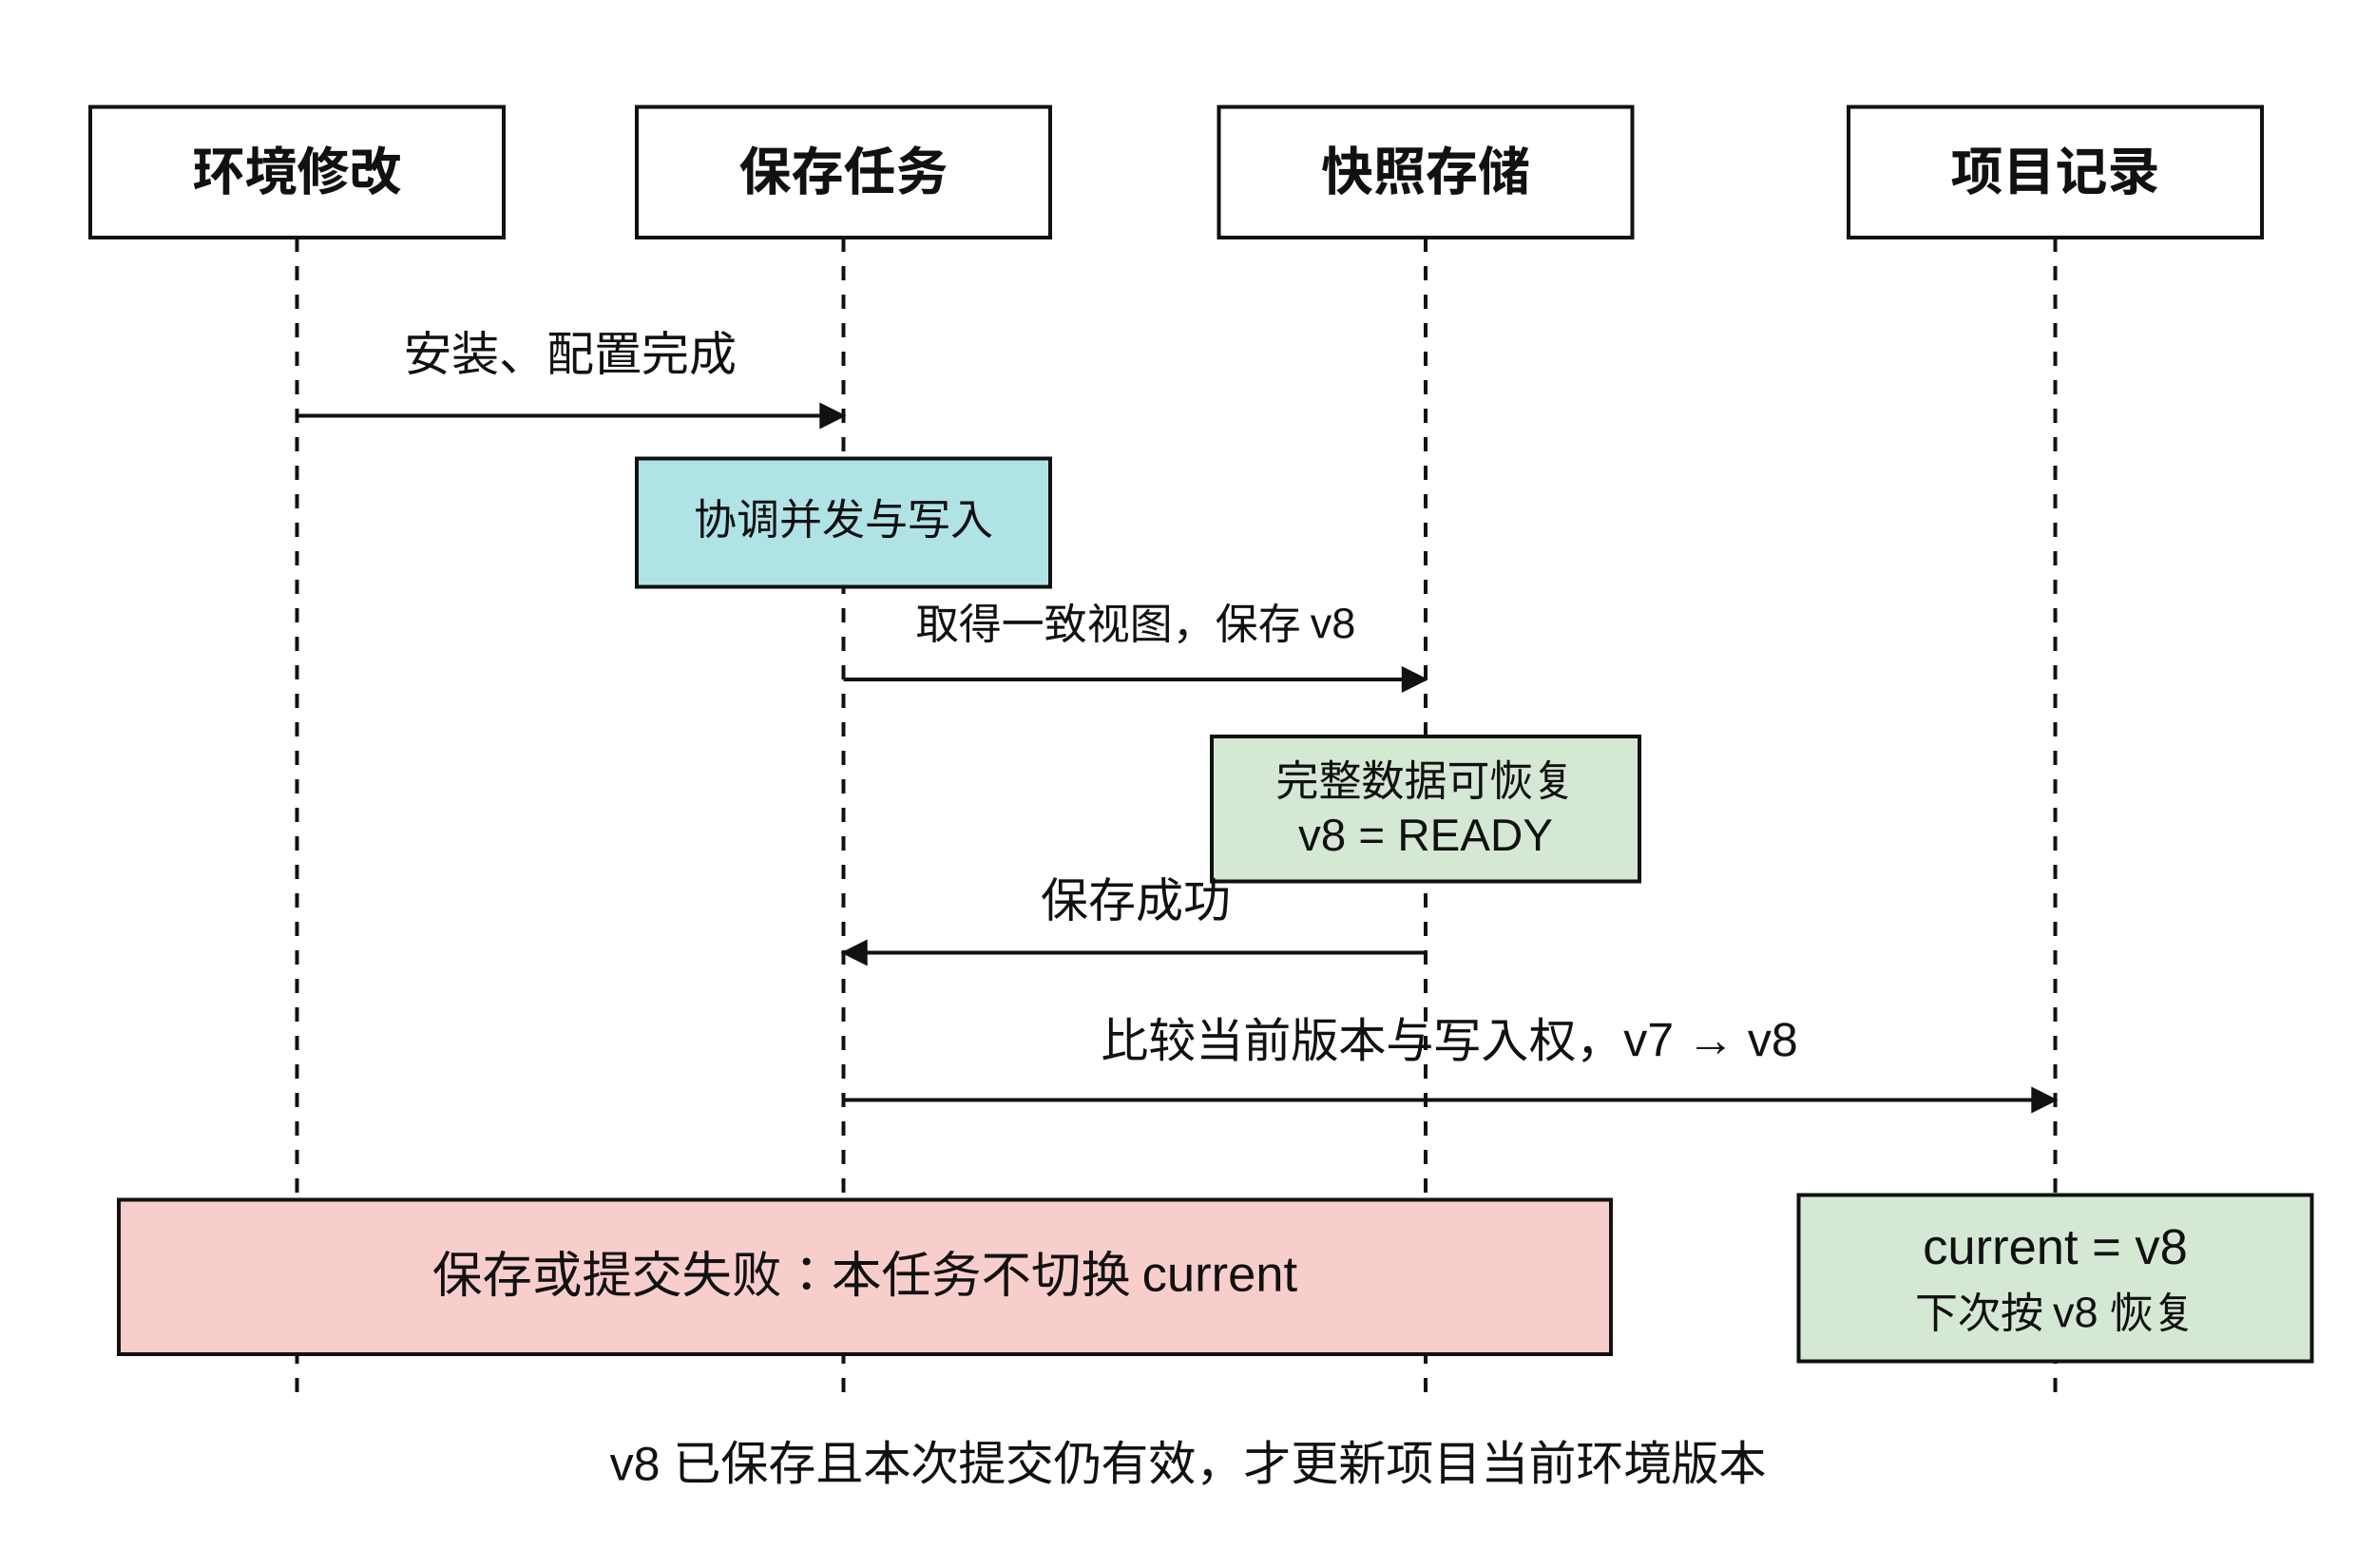
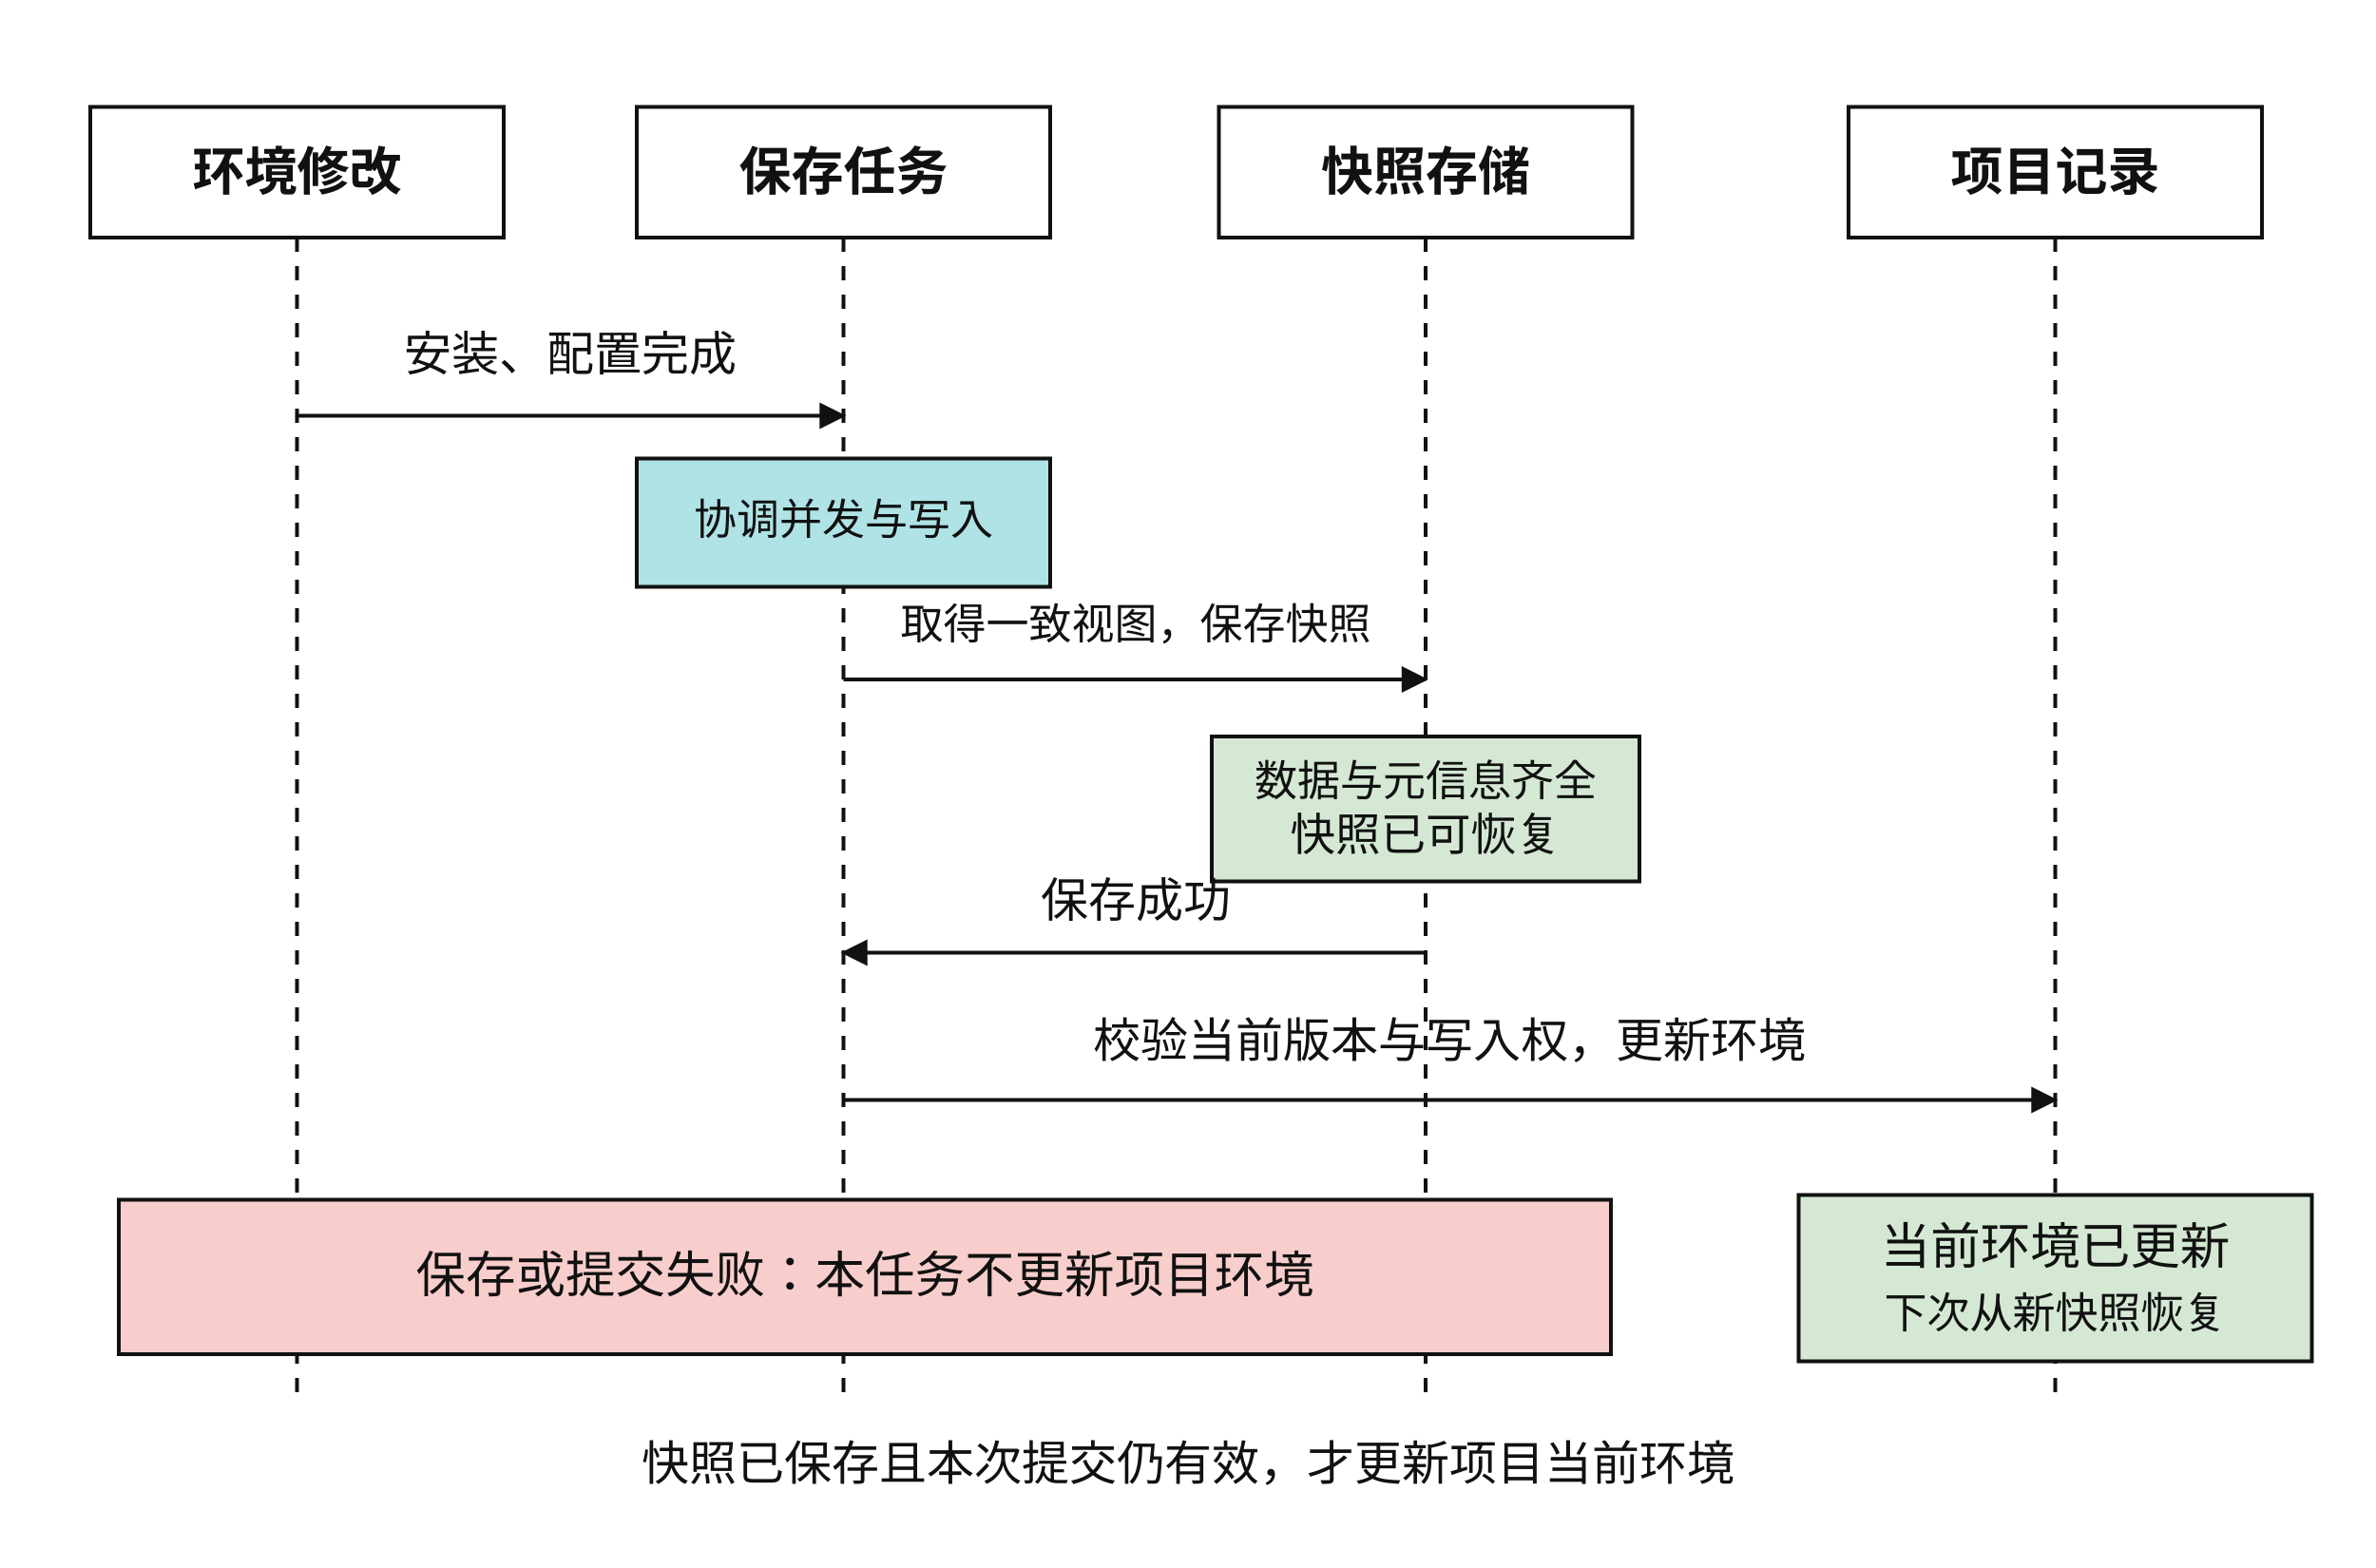
<svg xmlns="http://www.w3.org/2000/svg" width="1000" height="660" viewBox="0 0 1000 660" role="img">
  <defs>
    <marker id="arrow" viewBox="0 0 10 10" refX="9" refY="5" markerWidth="7" markerHeight="7" orient="auto-start-reverse">
      <path d="M 0 0 L 10 5 L 0 10 z" fill="#111" />
    </marker>
  </defs>
  <rect width="1000" height="660" fill="white" />
  <g font-family="Arial, Helvetica, PingFang SC, Microsoft YaHei, sans-serif" fill="#111" font-size="22">
    <path d="M 125 100 V 587" fill="none" stroke="#111" stroke-width="1.6" stroke-dasharray="6 6" />
    <path d="M 355 100 V 587" fill="none" stroke="#111" stroke-width="1.6" stroke-dasharray="6 6" />
    <path d="M 600 100 V 587" fill="none" stroke="#111" stroke-width="1.6" stroke-dasharray="6 6" />
    <path d="M 865 100 V 587" fill="none" stroke="#111" stroke-width="1.6" stroke-dasharray="6 6" />
    <rect x="38" y="45" width="174" height="55" fill="#ffffff" stroke="#111" stroke-width="1.6" />
    <text x="125" y="80" font-size="22" text-anchor="middle" font-weight="600">环境修改</text>
    <rect x="268" y="45" width="174" height="55" fill="#ffffff" stroke="#111" stroke-width="1.6" />
    <text x="355" y="80" font-size="22" text-anchor="middle" font-weight="600">保存任务</text>
    <rect x="513" y="45" width="174" height="55" fill="#ffffff" stroke="#111" stroke-width="1.6" />
    <text x="600" y="80" font-size="22" text-anchor="middle" font-weight="600">快照存储</text>
    <rect x="778" y="45" width="174" height="55" fill="#ffffff" stroke="#111" stroke-width="1.6" />
    <text x="865" y="80" font-size="22" text-anchor="middle" font-weight="600">项目记录</text>
    <path d="M 125 175 H 355" fill="none" stroke="#111" stroke-width="1.6" marker-end="url(#arrow)" />
    <text x="240" y="156" font-size="20" text-anchor="middle">安装、配置完成</text>
    <rect x="268" y="193" width="174" height="54" fill="#b0e3e6" stroke="#111" stroke-width="1.6" />
    <text x="355" y="225" font-size="18" text-anchor="middle">协调并发与写入</text>
    <path d="M 355 286 H 600" fill="none" stroke="#111" stroke-width="1.6" marker-end="url(#arrow)" />
-     <text x="478" y="269" font-size="18" text-anchor="middle">取得一致视图，保存 v8</text>
+     <text x="478" y="269" font-size="18" text-anchor="middle">取得一致视图，保存快照</text>
    <rect x="510" y="310" width="180" height="61" fill="#d5e8d4" stroke="#111" stroke-width="1.6" />
-     <text x="600" y="335" font-size="18" text-anchor="middle">完整数据可恢复</text>
-     <text x="600" y="358" font-size="19" text-anchor="middle">v8 = READY</text>
+     <text x="600" y="335" font-size="18" text-anchor="middle">数据与元信息齐全</text>
+     <text x="600" y="358" font-size="19" text-anchor="middle">快照已可恢复</text>
    <path d="M 600 401 H 355" fill="none" stroke="#111" stroke-width="1.6" marker-end="url(#arrow)" />
    <text x="478" y="386" font-size="20" text-anchor="middle">保存成功</text>
    <path d="M 355 463 H 865" fill="none" stroke="#111" stroke-width="1.6" marker-end="url(#arrow)" />
-     <text x="610" y="445" font-size="20" text-anchor="middle">比较当前版本与写入权，v7 → v8</text>
+     <text x="610" y="445" font-size="20" text-anchor="middle">校验当前版本与写入权，更新环境</text>
    <rect x="50" y="505" width="628" height="65" fill="#f8cecc" stroke="#111" stroke-width="1.6" />
-     <text x="364" y="544" font-size="21" text-anchor="middle">保存或提交失败：本任务不切换 current</text>
+     <text x="364" y="544" font-size="21" text-anchor="middle">保存或提交失败：本任务不更新项目环境</text>
    <rect x="757" y="503" width="216" height="70" fill="#d5e8d4" stroke="#111" stroke-width="1.6" />
-     <text x="865" y="532" font-size="21" text-anchor="middle">current = v8</text>
-     <text x="865" y="559" font-size="18" text-anchor="middle">下次按 v8 恢复</text>
-     <text x="500" y="623" font-size="20" text-anchor="middle">v8 已保存且本次提交仍有效，才更新项目当前环境版本</text>
+     <text x="865" y="532" font-size="21" text-anchor="middle">当前环境已更新</text>
+     <text x="865" y="559" font-size="18" text-anchor="middle">下次从新快照恢复</text>
+     <text x="500" y="623" font-size="20" text-anchor="middle">快照已保存且本次提交仍有效，才更新项目当前环境</text>
  </g>
</svg>
